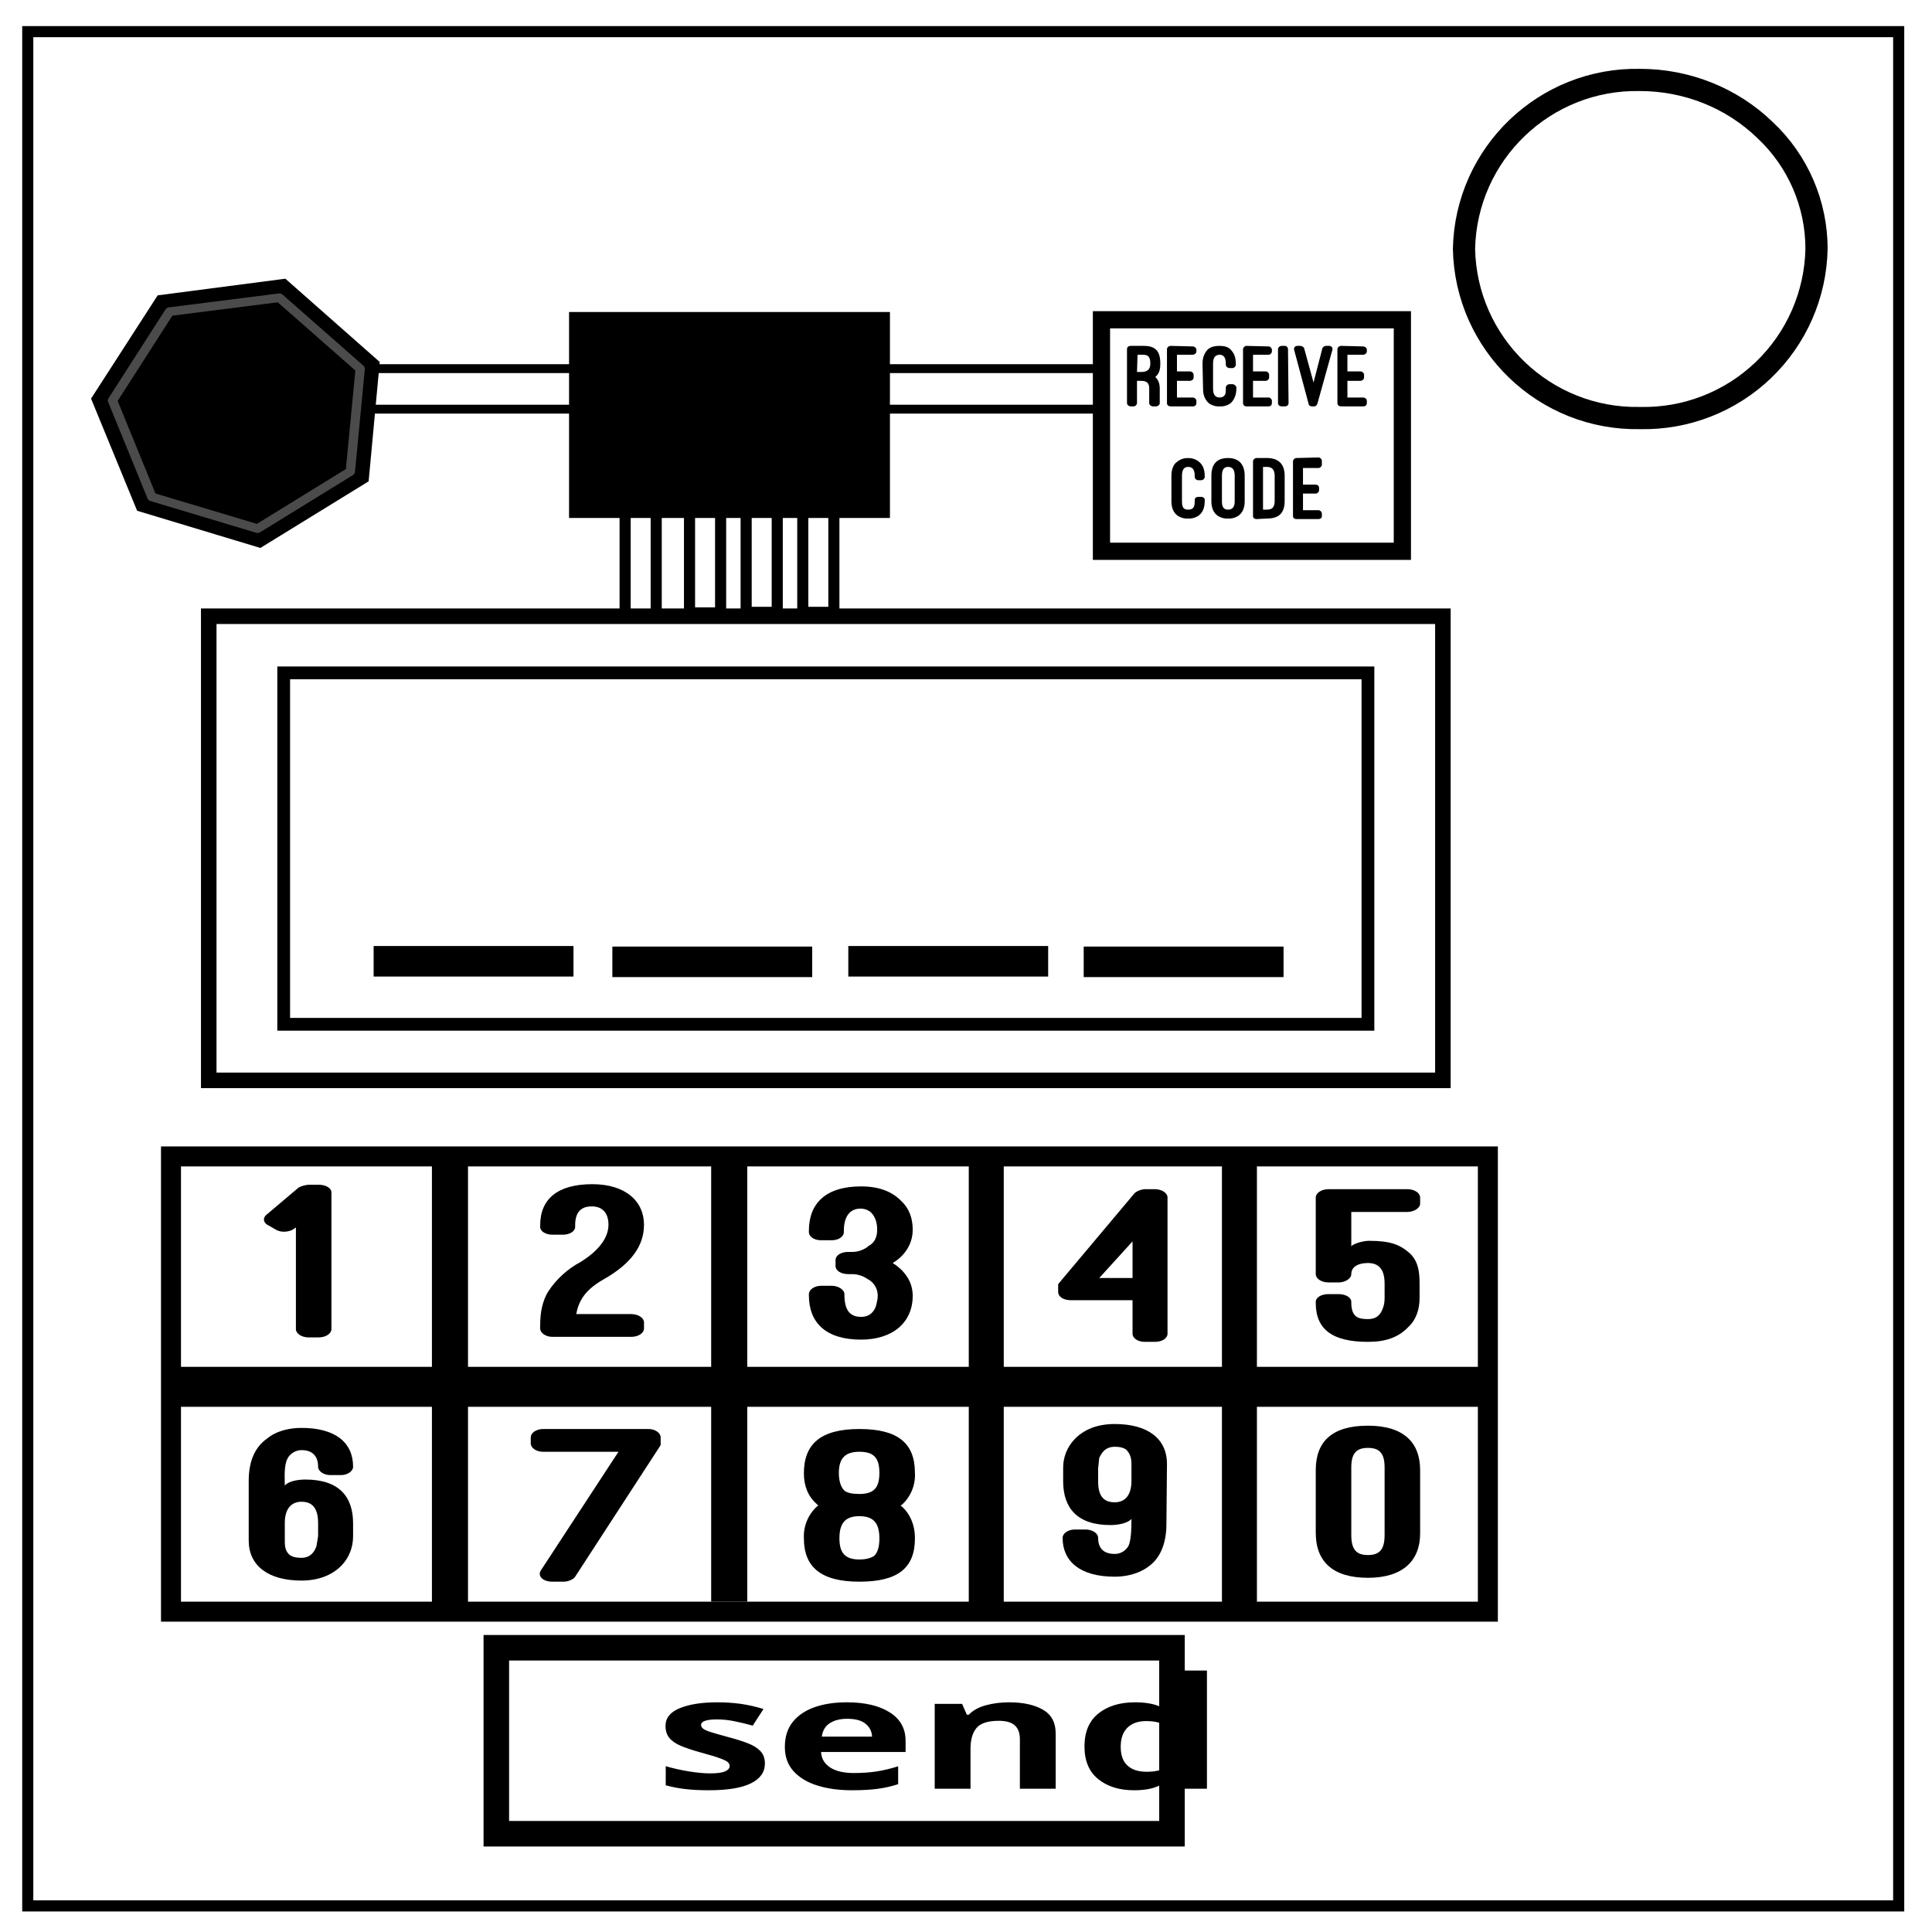
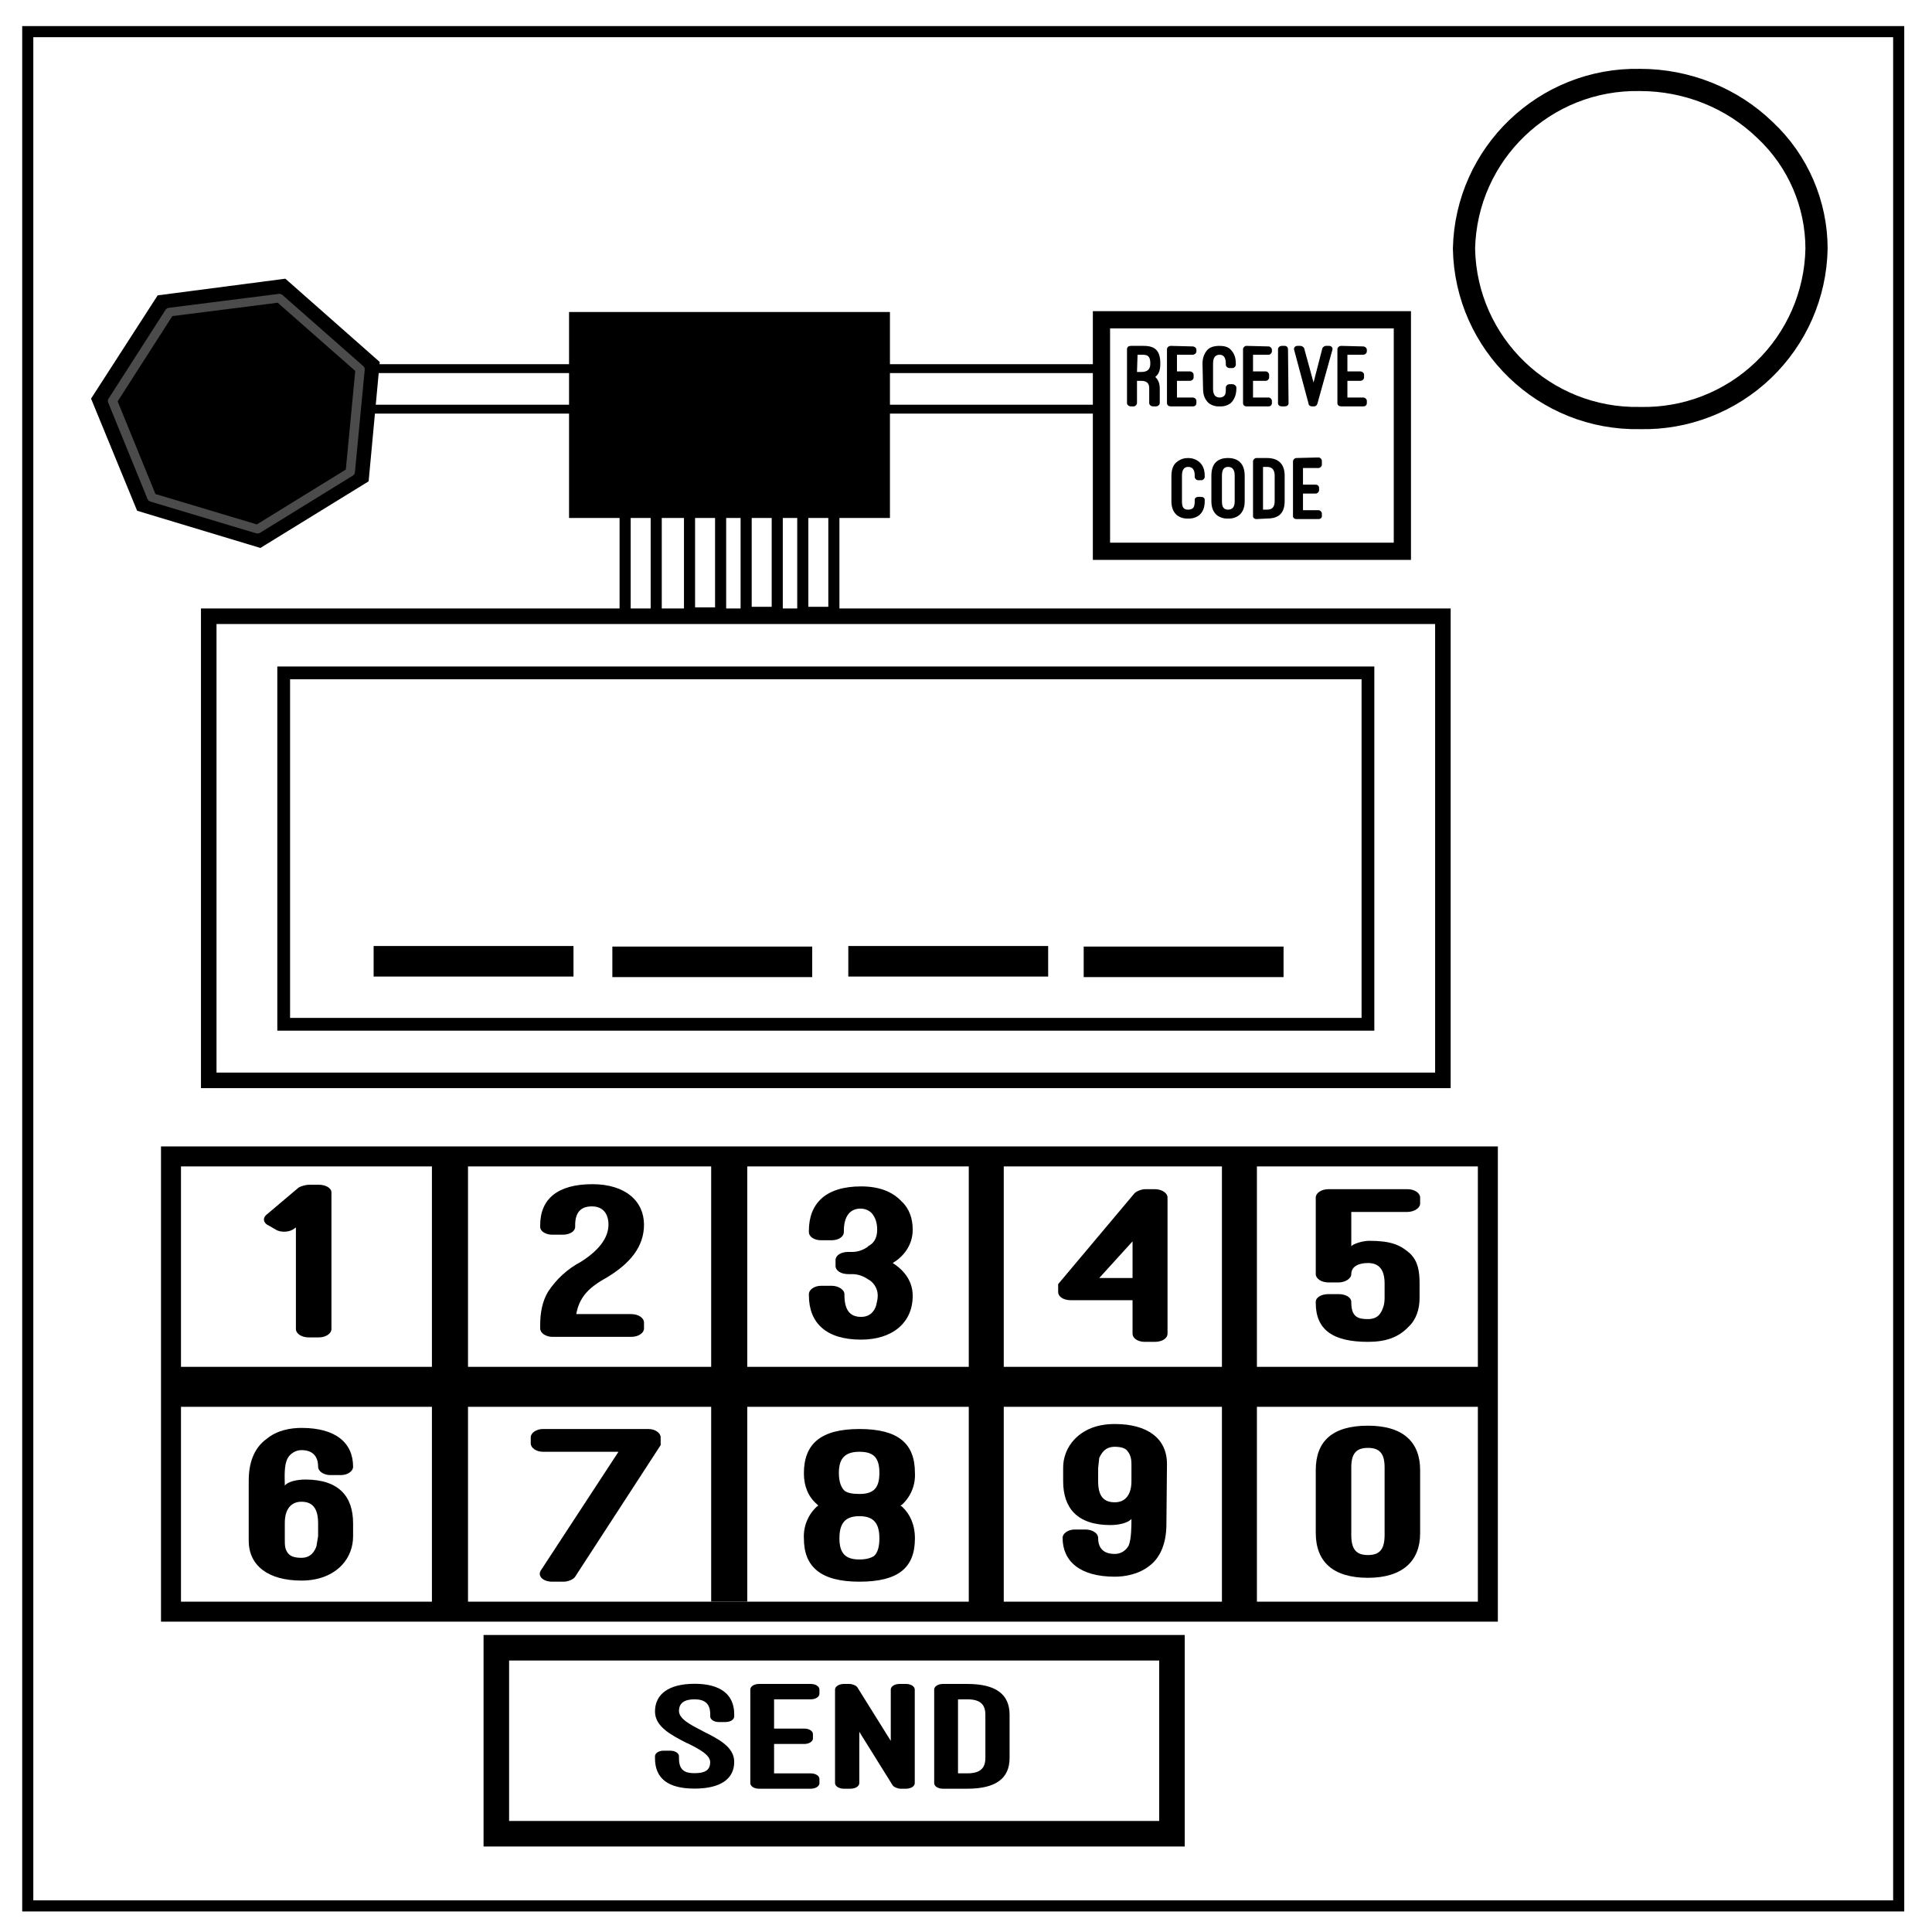
<svg xmlns="http://www.w3.org/2000/svg" fill="none" viewBox="0 0 348 348">
  <path stroke="#000" stroke-width="4" d="M263.7 44.8a31.1 31.1 0 0 1 31.7-30.4c8.4 0 16.5 3.2 22.5 9 6 5.6 9.3 13.4 9.3 21.4a31.1 31.1 0 0 1-31.8 30.5 31.1 31.1 0 0 1-31.7-30.5z" />
  <path stroke="#000" stroke-width="2" d="M5 5.7h337v337.6H5z" />
  <rect width="237.2" height="82" x="30.8" y="208.3" stroke="#000" stroke-width="3.6" ry="0" />
  <path fill="#000" fill-rule="evenodd" d="M30.7 246.2h237.4v7.2H30.7z" />
-   <path fill="#000" fill-rule="evenodd" d="M77.8 209.6h6.5v80h-6.5zM128.1 208.5h6.5v80h-6.5zM174.5 207.6h6.3v81.7h-6.3zM220.1 208.7h6.3v81.7h-6.3z" />
+   <path fill="#000" fill-rule="evenodd" d="M77.8 209.6h6.5v80h-6.5zm50.3-1.1h6.5v80h-6.5zm46.4-.9h6.3v81.7h-6.3zm45.6 1.1h6.3v81.7h-6.3z" />
  <path stroke="#000" stroke-width="4.6" d="M89.4 296.8h121.7v33.5H89.4z" />
  <path stroke="#000" stroke-width="2.8" d="M37.6 111h222.3v83.6H37.6z" />
  <path stroke="#000" stroke-width="2.3" d="M51.1 121.2h195.3v63.3H51.1z" />
-   <path fill="#000" fill-rule="evenodd" d="M67.3 170.4h36v5.5h-36zM110.3 170.5h36v5.5h-36zM152.8 170.4h36v5.5h-36zM195.2 170.5h36v5.5h-36z" />
-   <path fill="#000" stroke-width="1.3" style="stroke-width:1.274" d="M49.7 221.5c1 .6 2.6.4 3.3-.2l.3-.2v18.3c0 .8 1 1.5 2.3 1.5h1.8c1.3 0 2.3-.7 2.3-1.5v-24.6c0-.8-1-1.4-2.3-1.4h-1.8c-.5 0-1.5.3-1.8.5l-5.8 4.9c-.8.7-.5 1.6.5 2z" aria-label="1" font-family="Ostrich Sans" font-size="50.9" font-weight="900" letter-spacing="0" word-spacing="0" />
-   <path fill="#000" stroke-width="1.3" style="stroke-width:1.274" d="M103.8 236.7c.5-2.8 2-4.6 5-6.3 4.9-2.8 7.2-6 7.2-9.8 0-4.2-3.3-7.3-9.3-7.3-6.3 0-9.4 2.7-9.4 7.4v.3c0 .8 1 1.4 2.2 1.4h1.9c1.2 0 2.2-.6 2.2-1.4v-.3c0-2.3 1-3.4 3-3.4s3 1.3 3 3.3c0 2.4-1.8 4.7-5 6.7a16 16 0 0 0-5.9 5.4c-1 1.7-1.4 3.7-1.4 6v.6c0 .8 1 1.5 2.2 1.5h14.2c1.3 0 2.3-.7 2.3-1.5v-1.1c0-.8-1-1.5-2.3-1.5z" aria-label="2" font-family="Ostrich Sans" font-size="50.9" font-weight="900" letter-spacing="0" word-spacing="0" />
-   <path fill="#000" stroke-width="1.3" style="stroke-width:1.274" d="M145.7 233.3c0 5 3.1 8 9.4 8 5.6 0 9.3-3 9.3-7.9 0-3-2-4.9-3.6-5.9 1.7-1 3.6-3 3.6-6 0-2-.6-3.8-2-5.1-1.7-1.8-4.1-2.7-7.3-2.7-6.3 0-9.4 3-9.4 8v.2c0 .9 1 1.5 2.2 1.5h1.9c1.2 0 2.2-.6 2.2-1.5v-.2c0-2.6 1.1-4 3-4 .8 0 1.5.3 2 .8.7.8 1 1.8 1 3 0 1.5-.6 2.5-1.7 3h.1c-.9.7-2 1-2.8 1h-.8c-1.3 0-2.3.6-2.3 1.5v1c0 .9 1 1.5 2.3 1.5h.8c.6 0 1.7.2 2.7.9.8.4 1.8 1.4 1.8 3 0 .7-.2 1.3-.3 1.8-.3.9-1 2-2.7 2-2 0-3-1.2-3-4v-.1c0-.8-1.1-1.5-2.3-1.5h-1.9c-1.2 0-2.2.7-2.2 1.5z" aria-label="3" font-family="Ostrich Sans" font-size="50.9" font-weight="900" letter-spacing="0" word-spacing="0" />
-   <path fill="#000" stroke-width="1.3" style="stroke-width:1.274" d="M204 234.2v6c0 .9 1 1.5 2.2 1.5h1.8c1.3 0 2.3-.6 2.3-1.5v-24.5c0-.8-1-1.5-2.3-1.5h-1.7c-.7 0-1.7.4-2 .8l-13.7 16.3v1.4c0 .9 1 1.5 2.3 1.5zm0-4h-6l6-6.6z" aria-label="4" font-family="Ostrich Sans" font-size="50.9" font-weight="900" letter-spacing="0" word-spacing="0" />
-   <path fill="#000" stroke-width="1.3" style="stroke-width:1.274" d="M237 229.5c0 .8 1 1.5 2.3 1.5h1.8c1.2 0 2.3-.7 2.3-1.5 0-1.3 1.2-2 3-2 2 0 3 1.2 3 3.7v2.6c0 .7-.1 1.3-.3 1.8-.3.8-.8 2-2.7 2-1.7 0-3-.3-3-3v-.1c0-.8-1-1.4-2.3-1.4h-1.8c-1.3 0-2.3.6-2.3 1.4v.2c0 4.9 3.2 7 9.4 7 3.2 0 5.5-.8 7.3-2.7 1.4-1.3 2-3.2 2-5.2v-2.6c0-2.3-.3-4-1.7-5.4-1.8-1.6-3.5-2.3-7.4-2.3-1.2 0-3 .6-3.2 1v-6.2h10.1c1.2 0 2.3-.7 2.3-1.5v-1.1c0-.8-1-1.5-2.3-1.5h-14.2c-1.3 0-2.3.7-2.3 1.5z" aria-label="5" font-family="Ostrich Sans" font-size="50.9" font-weight="900" letter-spacing="0" word-spacing="0" />
-   <path fill="#000" stroke-width="1.3" style="stroke-width:1.274" d="M44.8 277.5c0 4.5 3.5 7.2 9.5 7.2 3.1 0 5.6-1 7.3-2.8 1.3-1.4 2-3.2 2-5.2v-2.3c0-4.8-2.5-7.9-8.6-7.9-1.6 0-3.2.4-3.7 1.1 0-1.3-.2-3.6.5-4.9.4-.8 1.4-1.5 2.5-1.5 1.9 0 3 1 3 3 0 .8 1 1.5 2.2 1.5h1.9c1.2 0 2.2-.7 2.2-1.5 0-4.3-3.1-7-9.3-7-1.9 0-4.4.4-6.3 2-1.8 1.3-3.2 3.6-3.2 7.5zm6.5-3.2c0-2.3 1-3.8 3-3.8s3 1.2 3 3.9v2.3l-.3 1.8c-.3.9-1 2.1-2.7 2.1-1.3 0-2-.3-2.4-.8-.6-.7-.6-1.6-.6-2.3z" aria-label="6" font-family="Ostrich Sans" font-size="50.9" font-weight="900" letter-spacing="0" word-spacing="0" />
-   <path fill="#000" stroke-width="1.3" style="stroke-width:1.274" d="M119 260.3v-1.4c0-.8-1-1.5-2.2-1.5h-19c-1.2 0-2.2.7-2.2 1.5v1.1c0 .8 1 1.5 2.2 1.5h13.6l-14 21.4c-.6 1 .4 2 2.1 2h2c.8 0 1.8-.4 2.1-.9z" aria-label="7" font-family="Ostrich Sans" font-size="50.9" font-weight="900" letter-spacing="0" word-spacing="0" />
-   <path fill="#000" stroke-width="1.3" style="stroke-width:1.274" d="M162.5 271a7.2 7.2 0 0 0 2.3-5.7c0-5.3-3-7.9-10-7.9s-10 2.7-10 8c0 2.3.8 4.2 2.3 5.5l.3.3-.3.2a7.3 7.3 0 0 0-2.3 5.7c0 5.1 3 7.8 10 7.8s10-2.5 10-7.8c0-2.5-.9-4.4-2.3-5.7l-.3-.2zm-10.4-2.5c-.6-.6-1-1.6-1-3.2 0-2.7 1.2-3.8 3.7-3.8s3.6 1 3.6 3.8c0 2.7-1 3.8-3.6 3.8-1.3 0-2.2-.2-2.7-.6zm5.3 11.8c-.5.3-1.3.6-2.6.6-2.5 0-3.6-1.1-3.6-3.8 0-2.8 1.1-4 3.6-4s3.6 1.2 3.6 4c0 1.5-.3 2.6-1 3.2z" aria-label="8" font-family="Ostrich Sans" font-size="50.9" font-weight="900" letter-spacing="0" word-spacing="0" />
-   <path fill="#000" stroke-width="1.3" style="stroke-width:1.274" d="M210.2 263.7c0-4.6-3.5-7.2-9.4-7.2-3.2 0-5.6 1-7.3 2.8a7.4 7.4 0 0 0-2 5.2v2.3c0 4.8 2.5 7.9 8.5 7.9 1.6 0 3.2-.4 3.8-1.1 0 1.2 0 3.6-.5 4.8-.5.9-1.4 1.5-2.5 1.5-2 0-3-1-3-2.9 0-.8-1-1.5-2.3-1.5h-1.9c-1.2 0-2.2.7-2.2 1.5 0 4.2 3.1 7 9.4 7 1.8 0 4.3-.4 6.3-2 1.7-1.3 3-3.7 3-7.5zm-6.4 3.1c0 2.3-1 3.8-3 3.8s-3-1.1-3-3.8v-2.3l.2-1.9c.4-.8 1-2 2.8-2 1.2 0 2 .3 2.3.8.6.7.7 1.6.7 2.3z" aria-label="9" font-family="Ostrich Sans" font-size="50.9" font-weight="900" letter-spacing="0" word-spacing="0" />
-   <path fill="#000" stroke-width="1.3" style="stroke-width:1.274" d="M237 276.1c0 5.2 3.1 8.1 9.4 8.1 6.2 0 9.4-3 9.4-8v-11.4c0-5-3-8-9.4-8s-9.4 2.8-9.4 8zm6.4-11.8c0-2.6 1-3.5 3-3.5s3 .9 3 3.5v12.2c0 2.7-1 3.6-3 3.6s-3-.9-3-3.6z" aria-label="0" font-family="Ostrich Sans" font-size="50.9" font-weight="900" letter-spacing="0" word-spacing="0" />
-   <text x="94.9" y="400.4" fill="#000" stroke-width=".9" font-family="Ostrich Sans" font-size="34.8" font-weight="900" letter-spacing="0" style="line-height:1.25;-inkscape-font-specification:'Ostrich Sans, Heavy';font-variant-ligatures:normal;font-variant-caps:normal;font-variant-numeric:normal;font-feature-settings:normal;text-align:start" transform="scale(1.24273 .80468)" word-spacing="0">
-     <tspan x="94.9" y="400.4">send</tspan>
-   </text>
+   <path fill="#000" fill-rule="evenodd" d="M67.3 170.4h36v5.5h-36zm43 .1h36v5.5h-36zm42.5-.1h36v5.5h-36zm42.4.1h36v5.5h-36z" />
+   <path fill="#000" d="M49.7 221.5c1 .6 2.6.4 3.3-.2l.3-.2v18.3c0 .8 1 1.5 2.3 1.5h1.8c1.3 0 2.3-.7 2.3-1.5v-24.6c0-.8-1-1.4-2.3-1.4h-1.8c-.5 0-1.5.3-1.8.5l-5.8 4.9c-.8.7-.5 1.6.5 2z" aria-label="1" />
+   <path fill="#000" d="M103.8 236.7c.5-2.8 2-4.6 5-6.3 4.9-2.8 7.2-6 7.2-9.8 0-4.2-3.3-7.3-9.3-7.3-6.3 0-9.4 2.7-9.4 7.4v.3c0 .8 1 1.4 2.2 1.4h1.9c1.2 0 2.2-.6 2.2-1.4v-.3c0-2.3 1-3.4 3-3.4s3 1.3 3 3.3c0 2.4-1.8 4.7-5 6.7a16 16 0 0 0-5.9 5.4c-1 1.7-1.4 3.7-1.4 6v.6c0 .8 1 1.5 2.2 1.5h14.2c1.3 0 2.3-.7 2.3-1.5v-1.1c0-.8-1-1.5-2.3-1.5z" aria-label="2" />
+   <path fill="#000" d="M145.7 233.3c0 5 3.1 8 9.4 8 5.6 0 9.3-3 9.3-7.9 0-3-2-4.9-3.6-5.9 1.7-1 3.6-3 3.6-6 0-2-.6-3.8-2-5.1-1.7-1.8-4.1-2.7-7.3-2.7-6.3 0-9.4 3-9.4 8v.2c0 .9 1 1.5 2.2 1.5h1.9c1.2 0 2.2-.6 2.2-1.5v-.2c0-2.6 1.1-4 3-4 .8 0 1.5.3 2 .8.7.8 1 1.8 1 3 0 1.5-.6 2.5-1.7 3h.1c-.9.7-2 1-2.8 1h-.8c-1.3 0-2.3.6-2.3 1.5v1c0 .9 1 1.5 2.3 1.5h.8a5 5 0 0 1 2.7.9c.8.4 1.8 1.4 1.8 3 0 .7-.2 1.3-.3 1.8-.3.9-1 2-2.7 2-2 0-3-1.2-3-4v-.1c0-.8-1.1-1.5-2.3-1.5h-1.9c-1.2 0-2.2.7-2.2 1.5z" aria-label="3" />
+   <path fill="#000" d="M204 234.2v6c0 .9 1 1.5 2.2 1.5h1.8c1.3 0 2.3-.6 2.3-1.5v-24.5c0-.8-1-1.5-2.3-1.5h-1.7c-.7 0-1.7.4-2 .8l-13.7 16.3v1.4c0 .9 1 1.5 2.3 1.5zm0-4h-6l6-6.6z" aria-label="4" />
+   <path fill="#000" d="M237 229.5c0 .8 1 1.5 2.3 1.5h1.8c1.2 0 2.3-.7 2.3-1.5 0-1.3 1.2-2 3-2 2 0 3 1.2 3 3.7v2.6c0 .7-.1 1.3-.3 1.8-.3.8-.8 2-2.7 2-1.7 0-3-.3-3-3v-.1c0-.8-1-1.4-2.3-1.4h-1.8c-1.3 0-2.3.6-2.3 1.4v.2c0 4.9 3.2 7 9.4 7 3.2 0 5.5-.8 7.3-2.7 1.4-1.3 2-3.2 2-5.2v-2.6c0-2.3-.3-4-1.7-5.4-1.8-1.6-3.5-2.3-7.4-2.3-1.2 0-3 .6-3.2 1v-6.2h10.1c1.2 0 2.3-.7 2.3-1.5v-1.1c0-.8-1-1.5-2.3-1.5h-14.2c-1.3 0-2.3.7-2.3 1.5z" aria-label="5" />
+   <path fill="#000" d="M44.8 277.5c0 4.5 3.5 7.2 9.5 7.2 3.1 0 5.6-1 7.3-2.8 1.3-1.4 2-3.2 2-5.2v-2.3c0-4.8-2.5-7.9-8.6-7.9-1.6 0-3.2.4-3.7 1.1 0-1.3-.2-3.6.5-4.9.4-.8 1.4-1.5 2.5-1.5 1.9 0 3 1 3 3 0 .8 1 1.5 2.2 1.5h1.9c1.2 0 2.2-.7 2.2-1.5 0-4.3-3.1-7-9.3-7-1.9 0-4.4.4-6.3 2-1.8 1.3-3.2 3.6-3.2 7.5zm6.5-3.2c0-2.3 1-3.8 3-3.8s3 1.2 3 3.9v2.3l-.3 1.8c-.3.9-1 2.1-2.7 2.1-1.3 0-2-.3-2.4-.8-.6-.7-.6-1.6-.6-2.3z" aria-label="6" />
+   <path fill="#000" d="M119 260.3v-1.4c0-.8-1-1.5-2.2-1.5h-19c-1.2 0-2.2.7-2.2 1.5v1.1c0 .8 1 1.5 2.2 1.5h13.6l-14 21.4c-.6 1 .4 2 2.1 2h2c.8 0 1.8-.4 2.1-.9z" aria-label="7" />
+   <path fill="#000" d="M162.5 271a7.2 7.2 0 0 0 2.3-5.7c0-5.3-3-7.9-10-7.9s-10 2.7-10 8c0 2.3.8 4.2 2.3 5.5l.3.3-.3.2a7.3 7.3 0 0 0-2.3 5.7c0 5.1 3 7.8 10 7.8s10-2.5 10-7.8c0-2.5-.9-4.4-2.3-5.7l-.3-.2zm-10.4-2.5c-.6-.6-1-1.6-1-3.2 0-2.7 1.2-3.8 3.7-3.8s3.6 1 3.6 3.8c0 2.7-1 3.8-3.6 3.8-1.3 0-2.2-.2-2.7-.6zm5.3 11.8c-.5.3-1.3.6-2.6.6-2.5 0-3.6-1.1-3.6-3.8 0-2.8 1.1-4 3.6-4s3.6 1.2 3.6 4c0 1.5-.3 2.6-1 3.2z" aria-label="8" />
+   <path fill="#000" d="M210.2 263.7c0-4.6-3.5-7.2-9.4-7.2-3.2 0-5.6 1-7.3 2.8a7.4 7.4 0 0 0-2 5.2v2.3c0 4.8 2.5 7.9 8.5 7.9 1.6 0 3.2-.4 3.8-1.1 0 1.2 0 3.6-.5 4.8-.5.9-1.4 1.5-2.5 1.5-2 0-3-1-3-2.9 0-.8-1-1.5-2.3-1.5h-1.9c-1.2 0-2.2.7-2.2 1.5 0 4.2 3.1 7 9.4 7 1.8 0 4.3-.4 6.3-2 1.7-1.3 3-3.7 3-7.5zm-6.4 3.1c0 2.3-1 3.8-3 3.8s-3-1.1-3-3.8v-2.3l.2-1.9c.4-.8 1-2 2.8-2 1.2 0 2 .3 2.3.8.6.7.7 1.6.7 2.3z" aria-label="9" />
+   <path fill="#000" d="M237 276.1c0 5.2 3.1 8.1 9.4 8.1 6.2 0 9.4-3 9.4-8v-11.4c0-5-3-8-9.4-8s-9.4 2.8-9.4 8zm6.4-11.8c0-2.6 1-3.5 3-3.5s3 .9 3 3.5v12.2c0 2.7-1 3.6-3 3.6s-3-.9-3-3.6z" aria-label="0" />
+   <path fill="#000" d="M117.98 316.7c0 3.67 2.38 5.47 7.13 5.47 4.59 0 7.14-1.68 7.14-4.82 0-2.72-2.9-4.15-5.75-5.57h.04c-2.12-1.07-4.24-2.16-4.24-3.59 0-1.45 1-2.1 2.81-2.1 1.9 0 2.82.84 2.82 2.69v.4c0 .55.69 1 1.55 1h1.21c.87 0 1.56-.45 1.56-1v-.4c0-3.56-2.47-5.49-7.14-5.49-4.58 0-7.13 1.82-7.13 4.99 0 2.77 2.98 4.28 5.84 5.74v-.03c2.12 1.06 4.1 2.1 4.1 3.42 0 1.48-.99 1.98-2.8 1.98-.61 0-1.35-.05-1.82-.36-.6-.34-1-.98-1-2.32v-.37c0-.56-.73-1-1.55-1h-1.21c-.87 0-1.56.44-1.56 1zm18.72-13.38c-.86 0-1.55.45-1.55 1v16.87c0 .56.69 1 1.55 1h9.35c.86 0 1.55-.44 1.55-1v-.76c0-.56-.69-1-1.55-1h-6.62v-5.3h5.45c.86 0 1.55-.45 1.55-1v-.77c0-.56-.69-1-1.55-1h-5.45v-5.27h6.62c.86 0 1.55-.45 1.55-1v-.76c0-.56-.69-1.01-1.55-1.01zm26.51 18.87c.87 0 1.56-.44 1.56-1v-16.86c0-.56-.69-1.01-1.56-1.01h-1.2c-.87 0-1.56.45-1.56 1v9.25l-6.01-9.63c-.18-.31-.87-.62-1.43-.62h-1.04c-.82 0-1.56.45-1.56 1v16.87c0 .56.74 1 1.56 1h1.25c.83 0 1.56-.44 1.56-1v-9.25l6.01 9.64c.18.3.91.61 1.43.61zm11.03 0c5.2 0 7.61-1.9 7.61-5.54v-7.79c0-3.64-2.42-5.54-7.6-5.54h-4.42c-.86 0-1.56.45-1.56 1v16.87c0 .56.7 1 1.56 1zm0-16.1c2.3 0 3.25.9 3.25 2.77v7.79c0 1.88-.96 2.77-3.25 2.77h-1.68V306.1z" aria-label="send" />
  <path fill="#000" fill-rule="evenodd" d="M102.5 56.2h57.8v37.1h-57.8z" />
-   <path stroke="#000" stroke-width="2" d="M112.6 92.1h5.6v19.1h-5.6zM124.2 91.3h5.6v19.1h-5.6zM134.4 91.2h5.6v19.1h-5.6zM144.6 91.2h5.6v19.1h-5.6z" />
+   <path stroke="#000" stroke-width="2" d="M112.6 92.1h5.6v19.1h-5.6zm11.6-.8h5.6v19.1h-5.6zm10.2-.1h5.6v19.1h-5.6zm10.2 0h5.6v19.1h-5.6z" />
  <path stroke="#000" stroke-width="1.6" d="M57.3 66.4h141.3v7.3H57.3z" />
  <path stroke="#000" stroke-width="3.1" d="M198.4 57.6h54.2v41.7h-54.2z" />
-   <g fill="#000" stroke-width=".4" aria-label="Receive Code" font-family="Ostrich Sans" font-size="17.2" font-weight="900" letter-spacing="0" style="line-height:1.25;-inkscape-font-specification:'Ostrich Sans, Heavy';font-variant-ligatures:normal;font-variant-caps:normal;font-variant-numeric:normal;font-feature-settings:normal;text-align:center" text-anchor="middle" word-spacing="0">
-     <path d="M208.9 70c0-1-.3-1.6-.8-2.1l.1-.1c.6-.5.8-1.3.8-2.3 0-2.2-.8-3.2-3-3.2h-2.3c-.4 0-.7.2-.7.6v9.7c0 .3.3.6.7.6h.5c.3 0 .6-.3.6-.6v-4h.8c1 0 1.4.5 1.4 1.3v2.7c0 .3.3.6.7.6h.5c.4 0 .7-.3.7-.6zm-4-6.1h1c1 0 1.3.5 1.3 1.6 0 1-.5 1.5-1.6 1.5h-.8zM210.9 62.3c-.4 0-.7.3-.7.6v9.7c0 .4.3.6.7.6h4c.3 0 .6-.2.6-.6v-.4c0-.3-.3-.6-.7-.6H212v-3h2.3c.4 0 .7-.3.7-.6v-.5c0-.3-.3-.6-.7-.6H212v-3h2.8c.4 0 .7-.3.7-.6V63c0-.3-.3-.6-.7-.6zM216.7 70c0 1.3.4 2 1 2.6a3 3 0 0 0 2 .6 3 3 0 0 0 2-.6c.5-.5 1-1.3 1-2.6v-.2c0-.3-.4-.6-.7-.6h-.5c-.4 0-.7.3-.7.6v.2c0 .6 0 1-.3 1.3-.2.2-.5.3-.8.3-.8 0-1.2-.5-1.2-1.6v-4.5c0-1.1.4-1.6 1.2-1.6.7 0 1.1.5 1.1 1.6v.2c0 .3.3.6.7.6h.5c.3 0 .6-.3.6-.6v-.2c0-1.3-.4-2-1-2.6-.5-.5-1.3-.6-2-.6-.6 0-1.4.1-2 .6-.5.5-1 1.3-1 2.6zM224.5 62.3c-.3 0-.6.3-.6.6v9.7c0 .4.3.6.6.6h4c.3 0 .6-.2.6-.6v-.4c0-.3-.3-.6-.6-.6h-2.8v-3h2.3c.3 0 .6-.3.6-.6v-.5c0-.3-.3-.6-.6-.6h-2.3v-3h2.8c.3 0 .6-.3.6-.6V63c0-.3-.3-.6-.6-.6zM232 62.9c0-.3-.2-.6-.6-.6h-.5c-.4 0-.7.3-.7.6v9.7c0 .4.3.6.7.6h.5c.4 0 .7-.2.7-.6zM234.9 62.7c-.1-.2-.4-.4-.7-.4h-.5c-.4 0-.7.3-.6.7l2.6 9.7c0 .3.3.5.6.5h.4c.3 0 .5-.2.6-.5L240 63c.1-.4-.2-.7-.6-.7h-.6c-.2 0-.5.2-.6.4l-1.6 6.2zM241.6 62.3c-.4 0-.7.3-.7.6v9.7c0 .4.3.6.7.6h4c.3 0 .6-.2.6-.6v-.4c0-.3-.3-.6-.7-.6h-2.8v-3h2.3c.4 0 .7-.3.7-.6v-.5c0-.3-.3-.6-.7-.6h-2.3v-3h2.8c.4 0 .7-.3.7-.6V63c0-.3-.3-.6-.7-.6zM211 90.3c0 1.2.4 2 1 2.5a3 3 0 0 0 2 .6 3 3 0 0 0 2-.6c.6-.5 1-1.3 1-2.5V90c0-.3-.3-.5-.6-.5h-.6c-.3 0-.6.2-.6.5v.3c0 .6-.1 1-.3 1.2-.2.2-.5.3-.9.3-.8 0-1.1-.4-1.1-1.5v-4.6c0-1.1.4-1.6 1.1-1.6.8 0 1.2.5 1.2 1.6v.2c0 .3.3.6.6.6h.6c.3 0 .6-.3.6-.6v-.2c0-1.2-.4-2-1-2.5s-1.3-.7-2-.7-1.4.2-2 .7c-.6.4-1 1.3-1 2.5zM218.2 90.3c0 1.2.4 2 1 2.5a3 3 0 0 0 2 .6 3 3 0 0 0 2-.6c.6-.5 1-1.3 1-2.5v-4.6c0-2-1-3.2-3-3.2s-3 1.1-3 3.2zm1.9-4.6c0-1 .3-1.6 1.1-1.6s1.2.5 1.2 1.6v4.6c0 1-.4 1.5-1.2 1.5-.8 0-1.1-.5-1.1-1.5zM228.2 93.4c2.2 0 3.2-1 3.2-3.2v-4.5c0-2-1-3.2-3.2-3.2h-1.9c-.3 0-.6.3-.6.6V93c0 .3.3.5.6.5zm0-9.3c1 0 1.4.6 1.4 1.6v4.5c0 1.1-.4 1.6-1.4 1.6h-.7v-7.7zM233.5 82.5c-.3 0-.6.3-.6.6V93c0 .3.3.5.6.5h4c.3 0 .6-.2.6-.5v-.5c0-.3-.3-.6-.6-.6h-2.8v-3h2.3c.3 0 .6-.3.6-.6v-.4c0-.4-.3-.6-.6-.6h-2.3v-3h2.8c.3 0 .6-.3.6-.6V83c0-.3-.3-.6-.6-.6z" />
-   </g>
-   <path fill="#000" d="M16.4 71.8l12-18.6 23-3 17 15-2 21.5-19.5 12L24.7 92z" />
-   <path stroke="#4b4b4b" stroke-dashoffset="1" stroke-linecap="round" stroke-linejoin="round" stroke-width="1.8" d="M6.5 244.3l11-18.5 21.2-2.9 15.6 14.8-1.9 21.4L34.5 271l-20.4-6.6z" transform="matrix(.93326 0 0 .86465 14.2 -139.1)" />
+   <path fill="#000" d="M208.9 70c0-1-.3-1.6-.8-2.1l.1-.1c.6-.5.8-1.3.8-2.3 0-2.2-.8-3.2-3-3.2h-2.3c-.4 0-.7.2-.7.6v9.7c0 .3.3.6.7.6h.5c.3 0 .6-.3.6-.6v-4h.8c1 0 1.4.5 1.4 1.3v2.7c0 .3.3.6.7.6h.5c.4 0 .7-.3.7-.6zm-4-6.1h1c1 0 1.3.5 1.3 1.6 0 1-.5 1.5-1.6 1.5h-.8zm6-1.6c-.4 0-.7.3-.7.6v9.7c0 .4.3.6.7.6h4c.3 0 .6-.2.6-.6v-.4c0-.3-.3-.6-.7-.6H212v-3h2.3c.4 0 .7-.3.7-.6v-.5c0-.3-.3-.6-.7-.6H212v-3h2.8c.4 0 .7-.3.7-.6V63c0-.3-.3-.6-.7-.6zm5.8 7.7c0 1.3.4 2 1 2.6a3 3 0 0 0 2 .6 3 3 0 0 0 2-.6c.5-.5 1-1.3 1-2.6v-.2c0-.3-.4-.6-.7-.6h-.5c-.4 0-.7.3-.7.6v.2c0 .6 0 1-.3 1.3-.2.2-.5.3-.8.3-.8 0-1.2-.5-1.2-1.6v-4.5c0-1.1.4-1.6 1.2-1.6.7 0 1.1.5 1.1 1.6v.2c0 .3.3.6.7.6h.5c.3 0 .6-.3.6-.6v-.2c0-1.3-.4-2-1-2.6-.5-.5-1.3-.6-2-.6-.6 0-1.4.1-2 .6-.5.5-1 1.3-1 2.6zm7.8-7.7c-.3 0-.6.3-.6.6v9.7c0 .4.3.6.6.6h4c.3 0 .6-.2.6-.6v-.4c0-.3-.3-.6-.6-.6h-2.8v-3h2.3c.3 0 .6-.3.6-.6v-.5c0-.3-.3-.6-.6-.6h-2.3v-3h2.8c.3 0 .6-.3.6-.6V63c0-.3-.3-.6-.6-.6zm7.5.6c0-.3-.2-.6-.6-.6h-.5c-.4 0-.7.3-.7.6v9.7c0 .4.3.6.7.6h.5c.4 0 .7-.2.7-.6zm2.9-.2c-.1-.2-.4-.4-.7-.4h-.5c-.4 0-.7.3-.6.7l2.6 9.7c0 .3.3.5.6.5h.4c.3 0 .5-.2.6-.5L240 63c.1-.4-.2-.7-.6-.7h-.6c-.2 0-.5.2-.6.4l-1.6 6.2zm6.7-.4c-.4 0-.7.3-.7.6v9.7c0 .4.3.6.7.6h4c.3 0 .6-.2.6-.6v-.4c0-.3-.3-.6-.7-.6h-2.8v-3h2.3c.4 0 .7-.3.7-.6v-.5c0-.3-.3-.6-.7-.6h-2.3v-3h2.8c.4 0 .7-.3.7-.6V63c0-.3-.3-.6-.7-.6zm-30.6 28c0 1.2.4 2 1 2.5a3 3 0 0 0 2 .6 3 3 0 0 0 2-.6c.6-.5 1-1.3 1-2.5V90c0-.3-.3-.5-.6-.5h-.6c-.3 0-.6.2-.6.5v.3c0 .6-.1 1-.3 1.2-.2.2-.5.3-.9.3-.8 0-1.1-.4-1.1-1.5v-4.6c0-1.1.4-1.6 1.1-1.6.8 0 1.2.5 1.2 1.6v.2c0 .3.3.6.6.6h.6c.3 0 .6-.3.6-.6v-.2c0-1.2-.4-2-1-2.5s-1.3-.7-2-.7-1.4.2-2 .7c-.6.4-1 1.3-1 2.5zm7.2 0c0 1.2.4 2 1 2.5a3 3 0 0 0 2 .6 3 3 0 0 0 2-.6c.6-.5 1-1.3 1-2.5v-4.6c0-2-1-3.2-3-3.2s-3 1.1-3 3.2zm1.9-4.6c0-1 .3-1.6 1.1-1.6s1.2.5 1.2 1.6v4.6c0 1-.4 1.5-1.2 1.5-.8 0-1.1-.5-1.1-1.5zm8.1 7.7c2.2 0 3.2-1 3.2-3.2v-4.5c0-2-1-3.2-3.2-3.2h-1.9c-.3 0-.6.3-.6.6V93c0 .3.3.5.6.5zm0-9.3c1 0 1.4.6 1.4 1.6v4.5c0 1.1-.4 1.6-1.4 1.6h-.7v-7.7zm5.3-1.6c-.3 0-.6.3-.6.6V93c0 .3.3.5.6.5h4c.3 0 .6-.2.6-.5v-.5c0-.3-.3-.6-.6-.6h-2.8v-3h2.3c.3 0 .6-.3.6-.6v-.4c0-.4-.3-.6-.6-.6h-2.3v-3h2.8c.3 0 .6-.3.6-.6V83c0-.3-.3-.6-.6-.6z" aria-label="Receive Code" />
+   <path fill="#000" d="m16.4 71.8 12-18.6 23-3 17 15-2 21.5-19.5 12L24.7 92z" />
+   <path stroke="#4b4b4b" stroke-dashoffset="1" stroke-linecap="round" stroke-linejoin="round" stroke-width="1.8" d="m6.5 244.3 11-18.5 21.2-2.9 15.6 14.8-1.9 21.4L34.5 271l-20.4-6.6z" transform="matrix(.933 0 0 .865 14.2 -139.1)" />
</svg>
